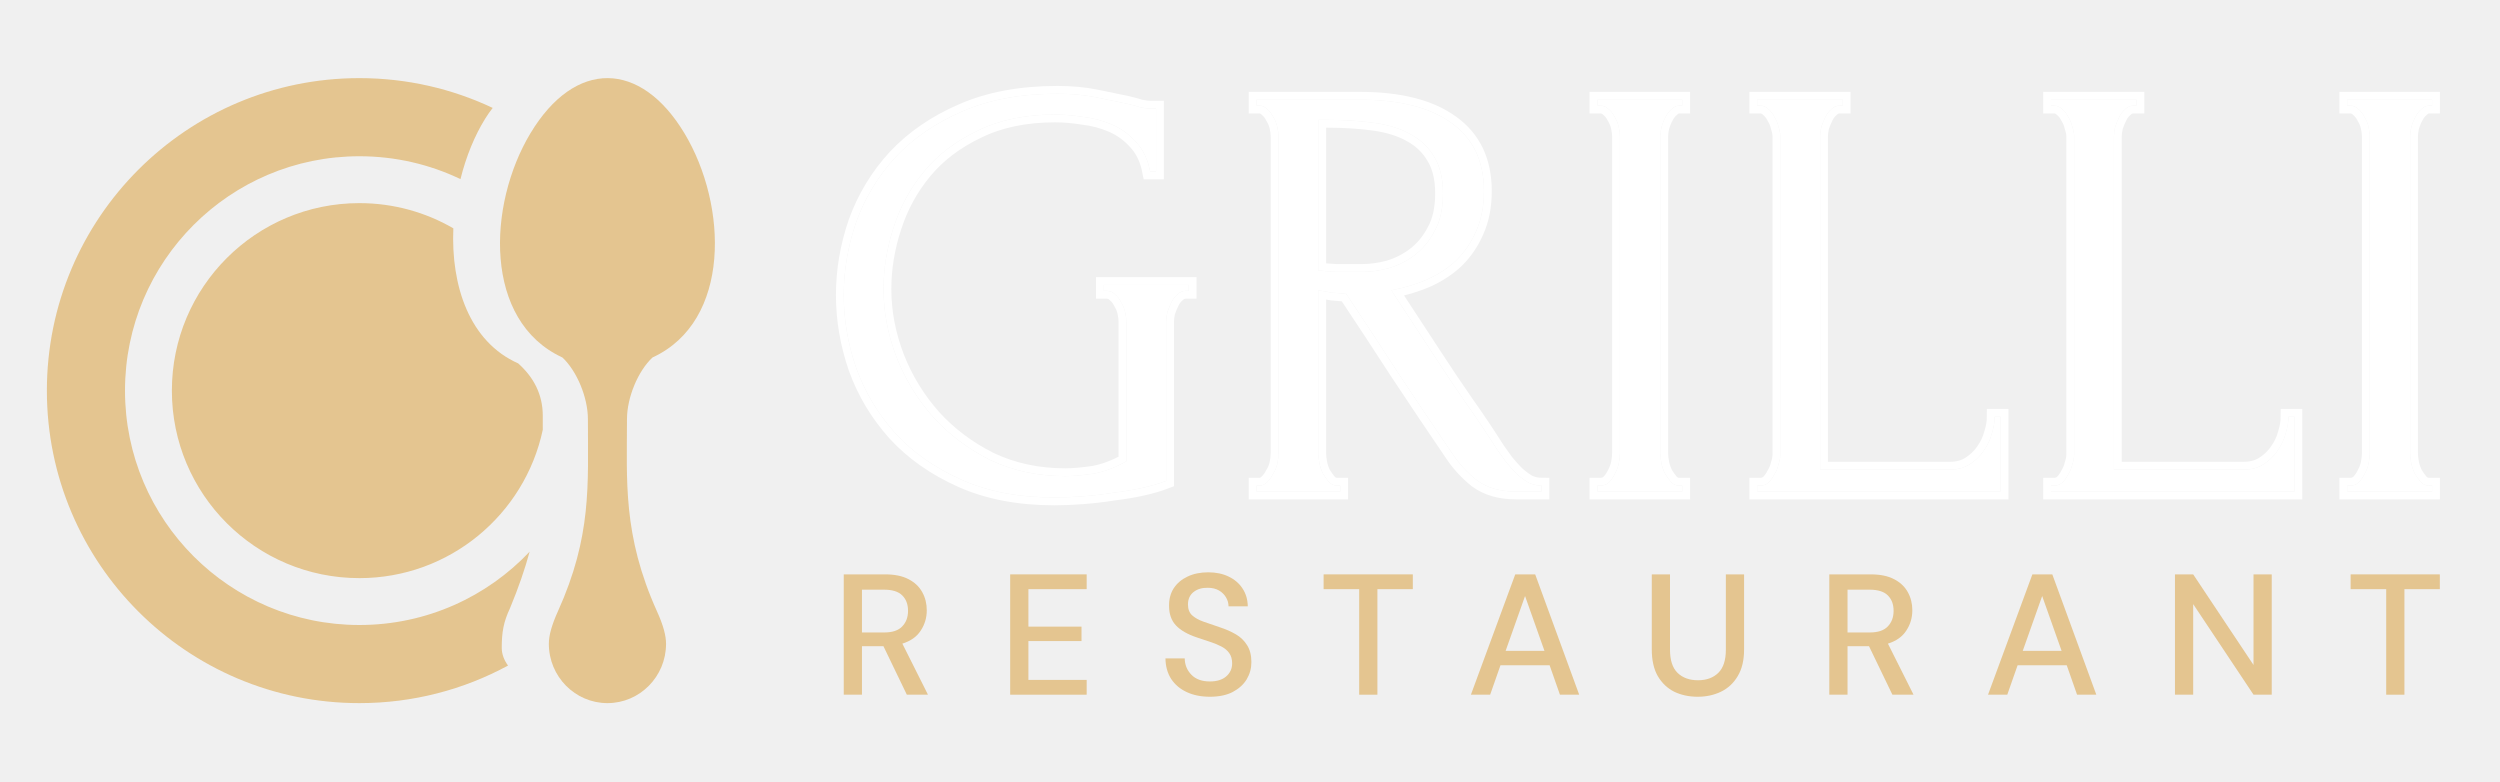
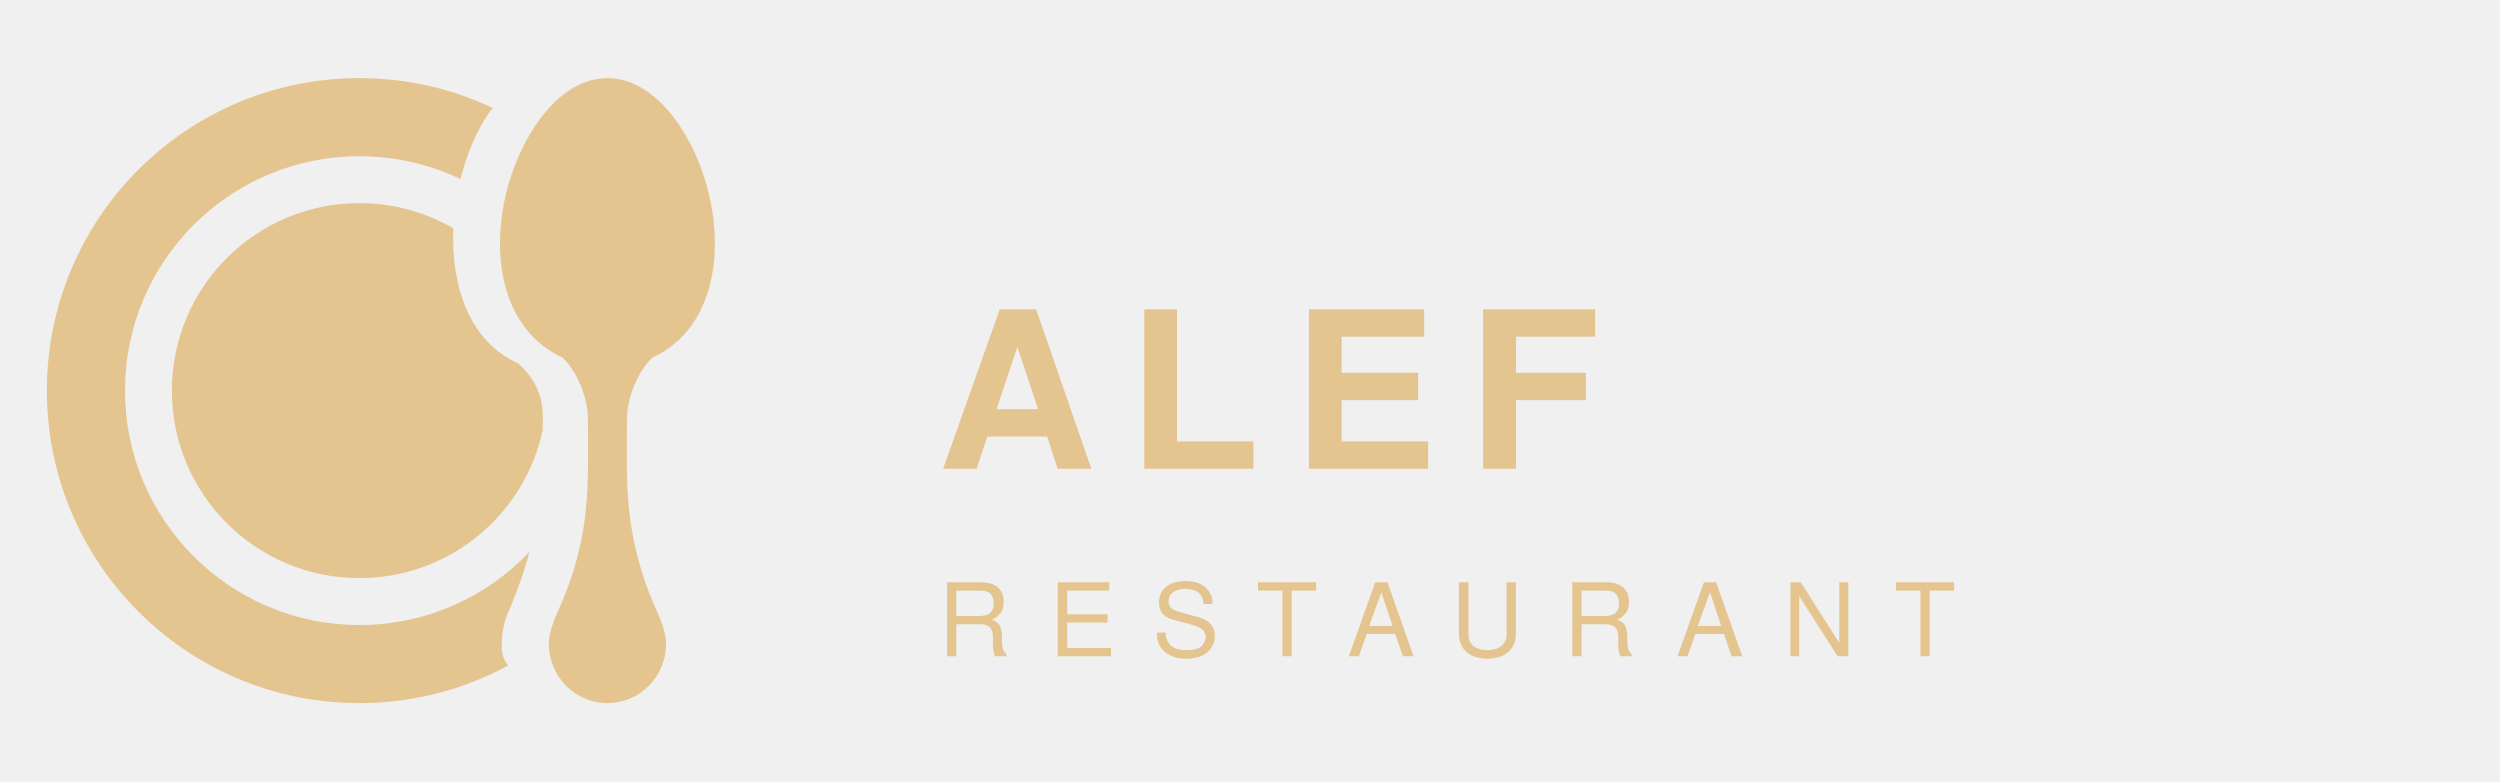
<svg xmlns="http://www.w3.org/2000/svg" width="160" height="50" viewBox="0 0 160 50" fill="none">
-   <path d="M54 44.46V36.76H56.651C57.26 36.76 57.758 36.863 58.147 37.068C58.543 37.273 58.836 37.552 59.027 37.904C59.218 38.249 59.313 38.634 59.313 39.059C59.313 39.536 59.185 39.968 58.928 40.357C58.679 40.746 58.286 41.024 57.751 41.193L59.39 44.46H58.037L56.541 41.358H55.166V44.46H54ZM55.166 40.478H56.585C57.113 40.478 57.498 40.35 57.74 40.093C57.989 39.836 58.114 39.503 58.114 39.092C58.114 38.681 57.993 38.355 57.751 38.113C57.509 37.864 57.117 37.739 56.574 37.739H55.166V40.478Z" fill="#E4C590" />
-   <path d="M64.652 44.46V36.76H69.547V37.706H65.818V40.104H69.217V41.028H65.818V43.514H69.547V44.46H64.652Z" fill="#E4C590" />
-   <path d="M77.438 44.592C76.873 44.592 76.378 44.493 75.953 44.295C75.527 44.097 75.194 43.815 74.952 43.448C74.717 43.081 74.596 42.645 74.589 42.139H75.821C75.828 42.55 75.971 42.898 76.25 43.184C76.528 43.47 76.921 43.613 77.427 43.613C77.874 43.613 78.222 43.507 78.472 43.294C78.728 43.074 78.857 42.795 78.857 42.458C78.857 42.187 78.794 41.967 78.67 41.798C78.552 41.629 78.387 41.49 78.175 41.38C77.969 41.27 77.731 41.171 77.46 41.083C77.188 40.995 76.902 40.9 76.602 40.797C76.008 40.599 75.56 40.342 75.26 40.027C74.966 39.712 74.82 39.297 74.82 38.784C74.812 38.351 74.911 37.974 75.117 37.651C75.329 37.328 75.623 37.079 75.997 36.903C76.378 36.72 76.822 36.628 77.328 36.628C77.826 36.628 78.263 36.72 78.637 36.903C79.018 37.086 79.315 37.343 79.528 37.673C79.74 37.996 79.85 38.373 79.858 38.806H78.626C78.626 38.608 78.574 38.421 78.472 38.245C78.369 38.062 78.219 37.911 78.021 37.794C77.823 37.677 77.581 37.618 77.295 37.618C76.928 37.611 76.624 37.702 76.382 37.893C76.147 38.084 76.03 38.348 76.03 38.685C76.03 38.986 76.118 39.217 76.294 39.378C76.47 39.539 76.712 39.675 77.02 39.785C77.328 39.888 77.68 40.009 78.076 40.148C78.457 40.273 78.798 40.423 79.099 40.599C79.399 40.775 79.638 41.006 79.814 41.292C79.997 41.578 80.089 41.941 80.089 42.381C80.089 42.77 79.99 43.133 79.792 43.47C79.594 43.8 79.297 44.071 78.901 44.284C78.505 44.489 78.017 44.592 77.438 44.592Z" fill="#E4C590" />
-   <path d="M86.988 44.46V37.706H84.711V36.76H90.42V37.706H88.154V44.46H86.988Z" fill="#E4C590" />
-   <path d="M94.138 44.46L96.976 36.76H98.252L101.068 44.46H99.836L99.176 42.579H96.03L95.37 44.46H94.138ZM96.36 41.655H98.846L97.603 38.146L96.36 41.655Z" fill="#E4C590" />
-   <path d="M108.651 44.592C108.101 44.592 107.602 44.486 107.155 44.273C106.715 44.053 106.363 43.719 106.099 43.272C105.842 42.825 105.714 42.256 105.714 41.567V36.76H106.88V41.578C106.88 42.253 107.041 42.748 107.364 43.063C107.686 43.378 108.123 43.536 108.673 43.536C109.215 43.536 109.648 43.378 109.971 43.063C110.293 42.748 110.455 42.253 110.455 41.578V36.76H111.621V41.567C111.621 42.256 111.485 42.825 111.214 43.272C110.95 43.719 110.59 44.053 110.136 44.273C109.688 44.486 109.193 44.592 108.651 44.592Z" fill="#E4C590" />
-   <path d="M117.076 44.46V36.76H119.727C120.336 36.76 120.835 36.863 121.223 37.068C121.619 37.273 121.913 37.552 122.103 37.904C122.294 38.249 122.389 38.634 122.389 39.059C122.389 39.536 122.261 39.968 122.004 40.357C121.755 40.746 121.363 41.024 120.827 41.193L122.466 44.46H121.113L119.617 41.358H118.242V44.46H117.076ZM118.242 40.478H119.661C120.189 40.478 120.574 40.35 120.816 40.093C121.066 39.836 121.19 39.503 121.19 39.092C121.19 38.681 121.069 38.355 120.827 38.113C120.585 37.864 120.193 37.739 119.65 37.739H118.242V40.478Z" fill="#E4C590" />
-   <path d="M127.234 44.46L130.072 36.76H131.348L134.164 44.46H132.932L132.272 42.579H129.126L128.466 44.46H127.234ZM129.456 41.655H131.942L130.699 38.146L129.456 41.655Z" fill="#E4C590" />
-   <path d="M139.198 44.46V36.76H140.364L144.225 42.557V36.76H145.391V44.46H144.225L140.364 38.663V44.46H139.198Z" fill="#E4C590" />
-   <path d="M152.717 44.46V37.706H150.44V36.76H156.149V37.706H153.883V44.46H152.717Z" fill="#E4C590" />
-   <mask id="path-2-outside-1_29_6" maskUnits="userSpaceOnUse" x="53" y="5" width="104" height="28" fill="black">
-     <rect fill="white" x="53" y="5" width="104" height="28" />
-     <path d="M70.644 18.236H76.078V18.616H75.888C75.685 18.616 75.508 18.692 75.356 18.844C75.204 18.971 75.077 19.135 74.976 19.338C74.875 19.541 74.786 19.756 74.71 19.984C74.659 20.212 74.634 20.415 74.634 20.592V30.776C74.178 30.953 73.659 31.105 73.076 31.232C72.493 31.359 71.885 31.46 71.252 31.536C70.619 31.637 69.973 31.713 69.314 31.764C68.655 31.815 68.047 31.84 67.49 31.84C65.21 31.84 63.221 31.46 61.524 30.7C59.827 29.94 58.421 28.952 57.306 27.736C56.191 26.495 55.355 25.101 54.798 23.556C54.266 22.011 54 20.453 54 18.882C54 17.311 54.266 15.753 54.798 14.208C55.355 12.663 56.191 11.282 57.306 10.066C58.446 8.85 59.865 7.875 61.562 7.14C63.285 6.38 65.324 6 67.68 6C68.567 6 69.39 6.076 70.15 6.228C70.91 6.38 71.581 6.519 72.164 6.646C72.493 6.722 72.772 6.798 73 6.874C73.253 6.925 73.469 6.95 73.646 6.95H73.988V10.978H73.608C73.456 10.193 73.152 9.559 72.696 9.078C72.265 8.597 71.759 8.229 71.176 7.976C70.593 7.723 69.973 7.558 69.314 7.482C68.681 7.381 68.085 7.33 67.528 7.33C65.628 7.33 63.981 7.672 62.588 8.356C61.195 9.015 60.055 9.876 59.168 10.94C58.281 12.004 57.623 13.207 57.192 14.55C56.761 15.867 56.546 17.185 56.546 18.502C56.546 19.971 56.825 21.428 57.382 22.872C57.939 24.291 58.725 25.57 59.738 26.71C60.751 27.825 61.967 28.737 63.386 29.446C64.83 30.13 66.426 30.472 68.174 30.472C68.655 30.472 69.251 30.421 69.96 30.32C70.669 30.193 71.379 29.927 72.088 29.522V20.592C72.088 20.415 72.063 20.212 72.012 19.984C71.961 19.756 71.873 19.541 71.746 19.338C71.645 19.135 71.518 18.971 71.366 18.844C71.214 18.692 71.037 18.616 70.834 18.616H70.644V18.236Z" />
-     <path d="M85.587 31.08H85.777V31.46H80.419V31.08H80.609C80.786 31.08 80.951 31.004 81.103 30.852C81.255 30.7 81.381 30.523 81.483 30.32C81.609 30.117 81.698 29.902 81.749 29.674C81.799 29.421 81.825 29.193 81.825 28.99V8.736C81.825 8.559 81.799 8.356 81.749 8.128C81.698 7.9 81.609 7.685 81.483 7.482C81.381 7.279 81.255 7.115 81.103 6.988C80.951 6.836 80.786 6.76 80.609 6.76H80.419V6.38H87.031C89.564 6.38 91.515 6.874 92.883 7.862C94.276 8.85 94.973 10.307 94.973 12.232C94.973 13.195 94.808 14.043 94.479 14.778C94.175 15.487 93.757 16.108 93.225 16.64C92.693 17.147 92.059 17.565 91.325 17.894C90.615 18.198 89.855 18.426 89.045 18.578L91.781 22.758C92.439 23.771 93.111 24.772 93.795 25.76C94.479 26.723 95.15 27.723 95.809 28.762C95.986 29.015 96.176 29.281 96.379 29.56C96.607 29.839 96.835 30.092 97.063 30.32C97.316 30.548 97.569 30.738 97.823 30.89C98.101 31.017 98.38 31.08 98.659 31.08V31.46H97.025C96.011 31.46 95.175 31.219 94.517 30.738C93.883 30.231 93.351 29.649 92.921 28.99C91.781 27.318 90.641 25.621 89.501 23.898C88.386 22.175 87.271 20.478 86.157 18.806C85.878 18.781 85.574 18.755 85.245 18.73C84.941 18.679 84.649 18.629 84.371 18.578V28.99C84.371 29.193 84.396 29.421 84.447 29.674C84.497 29.902 84.573 30.117 84.675 30.32C84.801 30.523 84.928 30.7 85.055 30.852C85.207 31.004 85.384 31.08 85.587 31.08ZM84.371 7.672V17.324H84.561C84.763 17.349 85.08 17.375 85.511 17.4C85.967 17.4 86.524 17.4 87.183 17.4C87.715 17.4 88.272 17.324 88.855 17.172C89.463 16.995 90.02 16.716 90.527 16.336C91.059 15.931 91.489 15.411 91.819 14.778C92.173 14.145 92.351 13.347 92.351 12.384C92.351 11.421 92.161 10.636 91.781 10.028C91.426 9.42 90.919 8.939 90.261 8.584C89.627 8.229 88.855 7.989 87.943 7.862C87.031 7.735 86.03 7.672 84.941 7.672H84.371Z" />
-     <path d="M102.232 6.38H107.666V6.76H107.476C107.299 6.76 107.134 6.836 106.982 6.988C106.83 7.115 106.703 7.279 106.602 7.482C106.501 7.659 106.412 7.875 106.336 8.128C106.285 8.356 106.26 8.559 106.26 8.736V28.99C106.26 29.193 106.285 29.421 106.336 29.674C106.387 29.902 106.463 30.117 106.564 30.32C106.691 30.523 106.817 30.7 106.944 30.852C107.096 31.004 107.273 31.08 107.476 31.08H107.666V31.46H102.232V31.08H102.422C102.625 31.08 102.802 31.017 102.954 30.89C103.106 30.738 103.233 30.561 103.334 30.358C103.461 30.13 103.549 29.902 103.6 29.674C103.651 29.421 103.676 29.193 103.676 28.99V8.736C103.676 8.559 103.651 8.356 103.6 8.128C103.549 7.9 103.461 7.685 103.334 7.482C103.233 7.279 103.106 7.115 102.954 6.988C102.802 6.836 102.625 6.76 102.422 6.76H102.232V6.38Z" />
-     <path d="M112.46 31.08H112.65C112.853 31.08 113.03 31.017 113.182 30.89C113.334 30.738 113.461 30.561 113.562 30.358C113.689 30.155 113.778 29.94 113.828 29.712C113.904 29.484 113.942 29.269 113.942 29.066V8.736C113.942 8.559 113.904 8.356 113.828 8.128C113.778 7.9 113.689 7.685 113.562 7.482C113.461 7.279 113.334 7.115 113.182 6.988C113.03 6.836 112.853 6.76 112.65 6.76H112.46V6.38H117.932V6.76H117.742C117.54 6.76 117.362 6.836 117.21 6.988C117.058 7.115 116.932 7.279 116.83 7.482C116.729 7.685 116.64 7.9 116.564 8.128C116.514 8.356 116.488 8.559 116.488 8.736V30.054H124.81C125.292 30.054 125.71 29.94 126.064 29.712C126.419 29.484 126.71 29.205 126.938 28.876C127.192 28.521 127.369 28.154 127.47 27.774C127.597 27.369 127.66 27.001 127.66 26.672H128.04V31.46H112.46V31.08Z" />
-     <path d="M131.264 31.08H131.454C131.657 31.08 131.834 31.017 131.986 30.89C132.138 30.738 132.265 30.561 132.366 30.358C132.493 30.155 132.582 29.94 132.632 29.712C132.708 29.484 132.746 29.269 132.746 29.066V8.736C132.746 8.559 132.708 8.356 132.632 8.128C132.582 7.9 132.493 7.685 132.366 7.482C132.265 7.279 132.138 7.115 131.986 6.988C131.834 6.836 131.657 6.76 131.454 6.76H131.264V6.38H136.736V6.76H136.546C136.344 6.76 136.166 6.836 136.014 6.988C135.862 7.115 135.736 7.279 135.634 7.482C135.533 7.685 135.444 7.9 135.368 8.128C135.318 8.356 135.292 8.559 135.292 8.736V30.054H143.614C144.096 30.054 144.514 29.94 144.868 29.712C145.223 29.484 145.514 29.205 145.742 28.876C145.996 28.521 146.173 28.154 146.274 27.774C146.401 27.369 146.464 27.001 146.464 26.672H146.844V31.46H131.264V31.08Z" />
-     <path d="M150.22 6.38H155.654V6.76H155.464C155.287 6.76 155.122 6.836 154.97 6.988C154.818 7.115 154.692 7.279 154.59 7.482C154.489 7.659 154.4 7.875 154.324 8.128C154.274 8.356 154.248 8.559 154.248 8.736V28.99C154.248 29.193 154.274 29.421 154.324 29.674C154.375 29.902 154.451 30.117 154.552 30.32C154.679 30.523 154.806 30.7 154.932 30.852C155.084 31.004 155.262 31.08 155.464 31.08H155.654V31.46H150.22V31.08H150.41C150.613 31.08 150.79 31.017 150.942 30.89C151.094 30.738 151.221 30.561 151.322 30.358C151.449 30.13 151.538 29.902 151.588 29.674C151.639 29.421 151.664 29.193 151.664 28.99V8.736C151.664 8.559 151.639 8.356 151.588 8.128C151.538 7.9 151.449 7.685 151.322 7.482C151.221 7.279 151.094 7.115 150.942 6.988C150.79 6.836 150.613 6.76 150.41 6.76H150.22V6.38Z" />
-   </mask>
-   <path d="M70.644 18.236H76.078V18.616H75.888C75.685 18.616 75.508 18.692 75.356 18.844C75.204 18.971 75.077 19.135 74.976 19.338C74.875 19.541 74.786 19.756 74.71 19.984C74.659 20.212 74.634 20.415 74.634 20.592V30.776C74.178 30.953 73.659 31.105 73.076 31.232C72.493 31.359 71.885 31.46 71.252 31.536C70.619 31.637 69.973 31.713 69.314 31.764C68.655 31.815 68.047 31.84 67.49 31.84C65.21 31.84 63.221 31.46 61.524 30.7C59.827 29.94 58.421 28.952 57.306 27.736C56.191 26.495 55.355 25.101 54.798 23.556C54.266 22.011 54 20.453 54 18.882C54 17.311 54.266 15.753 54.798 14.208C55.355 12.663 56.191 11.282 57.306 10.066C58.446 8.85 59.865 7.875 61.562 7.14C63.285 6.38 65.324 6 67.68 6C68.567 6 69.39 6.076 70.15 6.228C70.91 6.38 71.581 6.519 72.164 6.646C72.493 6.722 72.772 6.798 73 6.874C73.253 6.925 73.469 6.95 73.646 6.95H73.988V10.978H73.608C73.456 10.193 73.152 9.559 72.696 9.078C72.265 8.597 71.759 8.229 71.176 7.976C70.593 7.723 69.973 7.558 69.314 7.482C68.681 7.381 68.085 7.33 67.528 7.33C65.628 7.33 63.981 7.672 62.588 8.356C61.195 9.015 60.055 9.876 59.168 10.94C58.281 12.004 57.623 13.207 57.192 14.55C56.761 15.867 56.546 17.185 56.546 18.502C56.546 19.971 56.825 21.428 57.382 22.872C57.939 24.291 58.725 25.57 59.738 26.71C60.751 27.825 61.967 28.737 63.386 29.446C64.83 30.13 66.426 30.472 68.174 30.472C68.655 30.472 69.251 30.421 69.96 30.32C70.669 30.193 71.379 29.927 72.088 29.522V20.592C72.088 20.415 72.063 20.212 72.012 19.984C71.961 19.756 71.873 19.541 71.746 19.338C71.645 19.135 71.518 18.971 71.366 18.844C71.214 18.692 71.037 18.616 70.834 18.616H70.644V18.236Z" fill="white" />
-   <path d="M85.587 31.08H85.777V31.46H80.419V31.08H80.609C80.786 31.08 80.951 31.004 81.103 30.852C81.255 30.7 81.381 30.523 81.483 30.32C81.609 30.117 81.698 29.902 81.749 29.674C81.799 29.421 81.825 29.193 81.825 28.99V8.736C81.825 8.559 81.799 8.356 81.749 8.128C81.698 7.9 81.609 7.685 81.483 7.482C81.381 7.279 81.255 7.115 81.103 6.988C80.951 6.836 80.786 6.76 80.609 6.76H80.419V6.38H87.031C89.564 6.38 91.515 6.874 92.883 7.862C94.276 8.85 94.973 10.307 94.973 12.232C94.973 13.195 94.808 14.043 94.479 14.778C94.175 15.487 93.757 16.108 93.225 16.64C92.693 17.147 92.059 17.565 91.325 17.894C90.615 18.198 89.855 18.426 89.045 18.578L91.781 22.758C92.439 23.771 93.111 24.772 93.795 25.76C94.479 26.723 95.15 27.723 95.809 28.762C95.986 29.015 96.176 29.281 96.379 29.56C96.607 29.839 96.835 30.092 97.063 30.32C97.316 30.548 97.569 30.738 97.823 30.89C98.101 31.017 98.38 31.08 98.659 31.08V31.46H97.025C96.011 31.46 95.175 31.219 94.517 30.738C93.883 30.231 93.351 29.649 92.921 28.99C91.781 27.318 90.641 25.621 89.501 23.898C88.386 22.175 87.271 20.478 86.157 18.806C85.878 18.781 85.574 18.755 85.245 18.73C84.941 18.679 84.649 18.629 84.371 18.578V28.99C84.371 29.193 84.396 29.421 84.447 29.674C84.497 29.902 84.573 30.117 84.675 30.32C84.801 30.523 84.928 30.7 85.055 30.852C85.207 31.004 85.384 31.08 85.587 31.08ZM84.371 7.672V17.324H84.561C84.763 17.349 85.08 17.375 85.511 17.4C85.967 17.4 86.524 17.4 87.183 17.4C87.715 17.4 88.272 17.324 88.855 17.172C89.463 16.995 90.02 16.716 90.527 16.336C91.059 15.931 91.489 15.411 91.819 14.778C92.173 14.145 92.351 13.347 92.351 12.384C92.351 11.421 92.161 10.636 91.781 10.028C91.426 9.42 90.919 8.939 90.261 8.584C89.627 8.229 88.855 7.989 87.943 7.862C87.031 7.735 86.03 7.672 84.941 7.672H84.371Z" fill="white" />
-   <path d="M102.232 6.38H107.666V6.76H107.476C107.299 6.76 107.134 6.836 106.982 6.988C106.83 7.115 106.703 7.279 106.602 7.482C106.501 7.659 106.412 7.875 106.336 8.128C106.285 8.356 106.26 8.559 106.26 8.736V28.99C106.26 29.193 106.285 29.421 106.336 29.674C106.387 29.902 106.463 30.117 106.564 30.32C106.691 30.523 106.817 30.7 106.944 30.852C107.096 31.004 107.273 31.08 107.476 31.08H107.666V31.46H102.232V31.08H102.422C102.625 31.08 102.802 31.017 102.954 30.89C103.106 30.738 103.233 30.561 103.334 30.358C103.461 30.13 103.549 29.902 103.6 29.674C103.651 29.421 103.676 29.193 103.676 28.99V8.736C103.676 8.559 103.651 8.356 103.6 8.128C103.549 7.9 103.461 7.685 103.334 7.482C103.233 7.279 103.106 7.115 102.954 6.988C102.802 6.836 102.625 6.76 102.422 6.76H102.232V6.38Z" fill="white" />
-   <path d="M112.46 31.08H112.65C112.853 31.08 113.03 31.017 113.182 30.89C113.334 30.738 113.461 30.561 113.562 30.358C113.689 30.155 113.778 29.94 113.828 29.712C113.904 29.484 113.942 29.269 113.942 29.066V8.736C113.942 8.559 113.904 8.356 113.828 8.128C113.778 7.9 113.689 7.685 113.562 7.482C113.461 7.279 113.334 7.115 113.182 6.988C113.03 6.836 112.853 6.76 112.65 6.76H112.46V6.38H117.932V6.76H117.742C117.54 6.76 117.362 6.836 117.21 6.988C117.058 7.115 116.932 7.279 116.83 7.482C116.729 7.685 116.64 7.9 116.564 8.128C116.514 8.356 116.488 8.559 116.488 8.736V30.054H124.81C125.292 30.054 125.71 29.94 126.064 29.712C126.419 29.484 126.71 29.205 126.938 28.876C127.192 28.521 127.369 28.154 127.47 27.774C127.597 27.369 127.66 27.001 127.66 26.672H128.04V31.46H112.46V31.08Z" fill="white" />
-   <path d="M131.264 31.08H131.454C131.657 31.08 131.834 31.017 131.986 30.89C132.138 30.738 132.265 30.561 132.366 30.358C132.493 30.155 132.582 29.94 132.632 29.712C132.708 29.484 132.746 29.269 132.746 29.066V8.736C132.746 8.559 132.708 8.356 132.632 8.128C132.582 7.9 132.493 7.685 132.366 7.482C132.265 7.279 132.138 7.115 131.986 6.988C131.834 6.836 131.657 6.76 131.454 6.76H131.264V6.38H136.736V6.76H136.546C136.344 6.76 136.166 6.836 136.014 6.988C135.862 7.115 135.736 7.279 135.634 7.482C135.533 7.685 135.444 7.9 135.368 8.128C135.318 8.356 135.292 8.559 135.292 8.736V30.054H143.614C144.096 30.054 144.514 29.94 144.868 29.712C145.223 29.484 145.514 29.205 145.742 28.876C145.996 28.521 146.173 28.154 146.274 27.774C146.401 27.369 146.464 27.001 146.464 26.672H146.844V31.46H131.264V31.08Z" fill="white" />
-   <path d="M150.22 6.38H155.654V6.76H155.464C155.287 6.76 155.122 6.836 154.97 6.988C154.818 7.115 154.692 7.279 154.59 7.482C154.489 7.659 154.4 7.875 154.324 8.128C154.274 8.356 154.248 8.559 154.248 8.736V28.99C154.248 29.193 154.274 29.421 154.324 29.674C154.375 29.902 154.451 30.117 154.552 30.32C154.679 30.523 154.806 30.7 154.932 30.852C155.084 31.004 155.262 31.08 155.464 31.08H155.654V31.46H150.22V31.08H150.41C150.613 31.08 150.79 31.017 150.942 30.89C151.094 30.738 151.221 30.561 151.322 30.358C151.449 30.13 151.538 29.902 151.588 29.674C151.639 29.421 151.664 29.193 151.664 28.99V8.736C151.664 8.559 151.639 8.356 151.588 8.128C151.538 7.9 151.449 7.685 151.322 7.482C151.221 7.279 151.094 7.115 150.942 6.988C150.79 6.836 150.613 6.76 150.41 6.76H150.22V6.38Z" fill="white" />
-   <path d="M70.644 18.236H76.078V18.616H75.888C75.685 18.616 75.508 18.692 75.356 18.844C75.204 18.971 75.077 19.135 74.976 19.338C74.875 19.541 74.786 19.756 74.71 19.984C74.659 20.212 74.634 20.415 74.634 20.592V30.776C74.178 30.953 73.659 31.105 73.076 31.232C72.493 31.359 71.885 31.46 71.252 31.536C70.619 31.637 69.973 31.713 69.314 31.764C68.655 31.815 68.047 31.84 67.49 31.84C65.21 31.84 63.221 31.46 61.524 30.7C59.827 29.94 58.421 28.952 57.306 27.736C56.191 26.495 55.355 25.101 54.798 23.556C54.266 22.011 54 20.453 54 18.882C54 17.311 54.266 15.753 54.798 14.208C55.355 12.663 56.191 11.282 57.306 10.066C58.446 8.85 59.865 7.875 61.562 7.14C63.285 6.38 65.324 6 67.68 6C68.567 6 69.39 6.076 70.15 6.228C70.91 6.38 71.581 6.519 72.164 6.646C72.493 6.722 72.772 6.798 73 6.874C73.253 6.925 73.469 6.95 73.646 6.95H73.988V10.978H73.608C73.456 10.193 73.152 9.559 72.696 9.078C72.265 8.597 71.759 8.229 71.176 7.976C70.593 7.723 69.973 7.558 69.314 7.482C68.681 7.381 68.085 7.33 67.528 7.33C65.628 7.33 63.981 7.672 62.588 8.356C61.195 9.015 60.055 9.876 59.168 10.94C58.281 12.004 57.623 13.207 57.192 14.55C56.761 15.867 56.546 17.185 56.546 18.502C56.546 19.971 56.825 21.428 57.382 22.872C57.939 24.291 58.725 25.57 59.738 26.71C60.751 27.825 61.967 28.737 63.386 29.446C64.83 30.13 66.426 30.472 68.174 30.472C68.655 30.472 69.251 30.421 69.96 30.32C70.669 30.193 71.379 29.927 72.088 29.522V20.592C72.088 20.415 72.063 20.212 72.012 19.984C71.961 19.756 71.873 19.541 71.746 19.338C71.645 19.135 71.518 18.971 71.366 18.844C71.214 18.692 71.037 18.616 70.834 18.616H70.644V18.236Z" stroke="white" mask="url(#path-2-outside-1_29_6)" />
-   <path d="M85.587 31.08H85.777V31.46H80.419V31.08H80.609C80.786 31.08 80.951 31.004 81.103 30.852C81.255 30.7 81.381 30.523 81.483 30.32C81.609 30.117 81.698 29.902 81.749 29.674C81.799 29.421 81.825 29.193 81.825 28.99V8.736C81.825 8.559 81.799 8.356 81.749 8.128C81.698 7.9 81.609 7.685 81.483 7.482C81.381 7.279 81.255 7.115 81.103 6.988C80.951 6.836 80.786 6.76 80.609 6.76H80.419V6.38H87.031C89.564 6.38 91.515 6.874 92.883 7.862C94.276 8.85 94.973 10.307 94.973 12.232C94.973 13.195 94.808 14.043 94.479 14.778C94.175 15.487 93.757 16.108 93.225 16.64C92.693 17.147 92.059 17.565 91.325 17.894C90.615 18.198 89.855 18.426 89.045 18.578L91.781 22.758C92.439 23.771 93.111 24.772 93.795 25.76C94.479 26.723 95.15 27.723 95.809 28.762C95.986 29.015 96.176 29.281 96.379 29.56C96.607 29.839 96.835 30.092 97.063 30.32C97.316 30.548 97.569 30.738 97.823 30.89C98.101 31.017 98.38 31.08 98.659 31.08V31.46H97.025C96.011 31.46 95.175 31.219 94.517 30.738C93.883 30.231 93.351 29.649 92.921 28.99C91.781 27.318 90.641 25.621 89.501 23.898C88.386 22.175 87.271 20.478 86.157 18.806C85.878 18.781 85.574 18.755 85.245 18.73C84.941 18.679 84.649 18.629 84.371 18.578V28.99C84.371 29.193 84.396 29.421 84.447 29.674C84.497 29.902 84.573 30.117 84.675 30.32C84.801 30.523 84.928 30.7 85.055 30.852C85.207 31.004 85.384 31.08 85.587 31.08ZM84.371 7.672V17.324H84.561C84.763 17.349 85.08 17.375 85.511 17.4C85.967 17.4 86.524 17.4 87.183 17.4C87.715 17.4 88.272 17.324 88.855 17.172C89.463 16.995 90.02 16.716 90.527 16.336C91.059 15.931 91.489 15.411 91.819 14.778C92.173 14.145 92.351 13.347 92.351 12.384C92.351 11.421 92.161 10.636 91.781 10.028C91.426 9.42 90.919 8.939 90.261 8.584C89.627 8.229 88.855 7.989 87.943 7.862C87.031 7.735 86.03 7.672 84.941 7.672H84.371Z" stroke="white" mask="url(#path-2-outside-1_29_6)" />
-   <path d="M102.232 6.38H107.666V6.76H107.476C107.299 6.76 107.134 6.836 106.982 6.988C106.83 7.115 106.703 7.279 106.602 7.482C106.501 7.659 106.412 7.875 106.336 8.128C106.285 8.356 106.26 8.559 106.26 8.736V28.99C106.26 29.193 106.285 29.421 106.336 29.674C106.387 29.902 106.463 30.117 106.564 30.32C106.691 30.523 106.817 30.7 106.944 30.852C107.096 31.004 107.273 31.08 107.476 31.08H107.666V31.46H102.232V31.08H102.422C102.625 31.08 102.802 31.017 102.954 30.89C103.106 30.738 103.233 30.561 103.334 30.358C103.461 30.13 103.549 29.902 103.6 29.674C103.651 29.421 103.676 29.193 103.676 28.99V8.736C103.676 8.559 103.651 8.356 103.6 8.128C103.549 7.9 103.461 7.685 103.334 7.482C103.233 7.279 103.106 7.115 102.954 6.988C102.802 6.836 102.625 6.76 102.422 6.76H102.232V6.38Z" stroke="white" mask="url(#path-2-outside-1_29_6)" />
-   <path d="M112.46 31.08H112.65C112.853 31.08 113.03 31.017 113.182 30.89C113.334 30.738 113.461 30.561 113.562 30.358C113.689 30.155 113.778 29.94 113.828 29.712C113.904 29.484 113.942 29.269 113.942 29.066V8.736C113.942 8.559 113.904 8.356 113.828 8.128C113.778 7.9 113.689 7.685 113.562 7.482C113.461 7.279 113.334 7.115 113.182 6.988C113.03 6.836 112.853 6.76 112.65 6.76H112.46V6.38H117.932V6.76H117.742C117.54 6.76 117.362 6.836 117.21 6.988C117.058 7.115 116.932 7.279 116.83 7.482C116.729 7.685 116.64 7.9 116.564 8.128C116.514 8.356 116.488 8.559 116.488 8.736V30.054H124.81C125.292 30.054 125.71 29.94 126.064 29.712C126.419 29.484 126.71 29.205 126.938 28.876C127.192 28.521 127.369 28.154 127.47 27.774C127.597 27.369 127.66 27.001 127.66 26.672H128.04V31.46H112.46V31.08Z" stroke="white" mask="url(#path-2-outside-1_29_6)" />
-   <path d="M131.264 31.08H131.454C131.657 31.08 131.834 31.017 131.986 30.89C132.138 30.738 132.265 30.561 132.366 30.358C132.493 30.155 132.582 29.94 132.632 29.712C132.708 29.484 132.746 29.269 132.746 29.066V8.736C132.746 8.559 132.708 8.356 132.632 8.128C132.582 7.9 132.493 7.685 132.366 7.482C132.265 7.279 132.138 7.115 131.986 6.988C131.834 6.836 131.657 6.76 131.454 6.76H131.264V6.38H136.736V6.76H136.546C136.344 6.76 136.166 6.836 136.014 6.988C135.862 7.115 135.736 7.279 135.634 7.482C135.533 7.685 135.444 7.9 135.368 8.128C135.318 8.356 135.292 8.559 135.292 8.736V30.054H143.614C144.096 30.054 144.514 29.94 144.868 29.712C145.223 29.484 145.514 29.205 145.742 28.876C145.996 28.521 146.173 28.154 146.274 27.774C146.401 27.369 146.464 27.001 146.464 26.672H146.844V31.46H131.264V31.08Z" stroke="white" mask="url(#path-2-outside-1_29_6)" />
-   <path d="M150.22 6.38H155.654V6.76H155.464C155.287 6.76 155.122 6.836 154.97 6.988C154.818 7.115 154.692 7.279 154.59 7.482C154.489 7.659 154.4 7.875 154.324 8.128C154.274 8.356 154.248 8.559 154.248 8.736V28.99C154.248 29.193 154.274 29.421 154.324 29.674C154.375 29.902 154.451 30.117 154.552 30.32C154.679 30.523 154.806 30.7 154.932 30.852C155.084 31.004 155.262 31.08 155.464 31.08H155.654V31.46H150.22V31.08H150.41C150.613 31.08 150.79 31.017 150.942 30.89C151.094 30.738 151.221 30.561 151.322 30.358C151.449 30.13 151.538 29.902 151.588 29.674C151.639 29.421 151.664 29.193 151.664 28.99V8.736C151.664 8.559 151.639 8.356 151.588 8.128C151.538 7.9 151.449 7.685 151.322 7.482C151.221 7.279 151.094 7.115 150.942 6.988C150.79 6.836 150.613 6.76 150.41 6.76H150.22V6.38Z" stroke="white" mask="url(#path-2-outside-1_29_6)" />
-   <path fill-rule="evenodd" clip-rule="evenodd" d="M32.513 42.597C29.684 44.13 26.444 45 23 45C11.954 45 3 36.046 3 25C3 13.954 11.954 5 23 5C26.052 5 28.945 5.684 31.533 6.906C31.366 7.119 31.209 7.343 31.062 7.579C30.37 8.69 29.825 10.032 29.47 11.463C27.511 10.525 25.317 10 23 10C14.716 10 8 16.716 8 25C8 33.284 14.716 40 23 40C27.291 40 31.162 38.198 33.896 35.309C33.596 36.415 33.189 37.603 32.637 38.932C32.226 39.809 32.112 40.449 32.112 41.46C32.112 41.866 32.26 42.247 32.513 42.597ZM29.014 14.613C28.857 18.276 30.031 21.866 33.163 23.256C34.135 24.128 34.738 25.212 34.738 26.62C34.738 26.922 34.738 27.219 34.737 27.51C33.583 32.932 28.767 37 23 37C16.373 37 11 31.627 11 25C11 18.373 16.373 13 23 13C25.191 13 27.246 13.587 29.014 14.613Z" fill="#E4C590" />
+   <path d="M32.513 42.597C29.684 44.13 26.444 45 23 45C11.954 45 3 36.046 3 25C3 13.954 11.954 5 23 5C26.052 5 28.945 5.684 31.533 6.906C31.366 7.119 31.209 7.343 31.062 7.579C30.37 8.69 29.825 10.032 29.47 11.463C27.511 10.525 25.317 10 23 10C14.716 10 8 16.716 8 25C8 33.284 14.716 40 23 40C27.291 40 31.162 38.198 33.896 35.309C33.596 36.415 33.189 37.603 32.637 38.932C32.226 39.809 32.112 40.449 32.112 41.46C32.112 41.866 32.26 42.247 32.513 42.597Z" fill="#E4C590" />
+   <path d="M29.014 14.613C28.857 18.276 30.031 21.866 33.163 23.256C34.135 24.128 34.738 25.212 34.738 26.62C34.738 26.922 34.738 27.219 34.737 27.51C33.583 32.932 28.767 37 23 37C16.373 37 11 31.627 11 25C11 18.373 16.373 13 23 13C25.191 13 27.246 13.587 29.014 14.613Z" fill="#E4C590" />
  <path d="M41.761 22.878C46.798 20.558 46.578 13.151 43.81 8.539C41 3.854 36.794 3.786 33.943 8.539C31.19 13.126 30.936 20.549 35.992 22.878C36.918 23.741 37.626 25.435 37.626 26.827C37.626 31.016 37.884 34.309 35.7 39.139C35.309 40.007 35.126 40.663 35.126 41.206C35.126 43.298 36.808 45 38.877 45C40.945 45 42.627 43.298 42.627 41.206C42.627 40.663 42.444 40.007 42.053 39.139C39.839 34.242 40.127 30.722 40.127 26.827C40.127 25.435 40.835 23.741 41.761 22.878Z" fill="#E4C590" />
+   <text x="60" y="30" fill="#E4C590" font-family="Helvetica, Arial, sans-serif" font-size="14" font-weight="bold" letter-spacing="2">
+     ALEF
+   </text>
+   <text x="60" y="42" fill="#E4C590" font-family="Helvetica, Arial, sans-serif" font-size="6.5" font-weight="normal" letter-spacing="2.5">
+     RESTAURANT
+   </text>
</svg>
